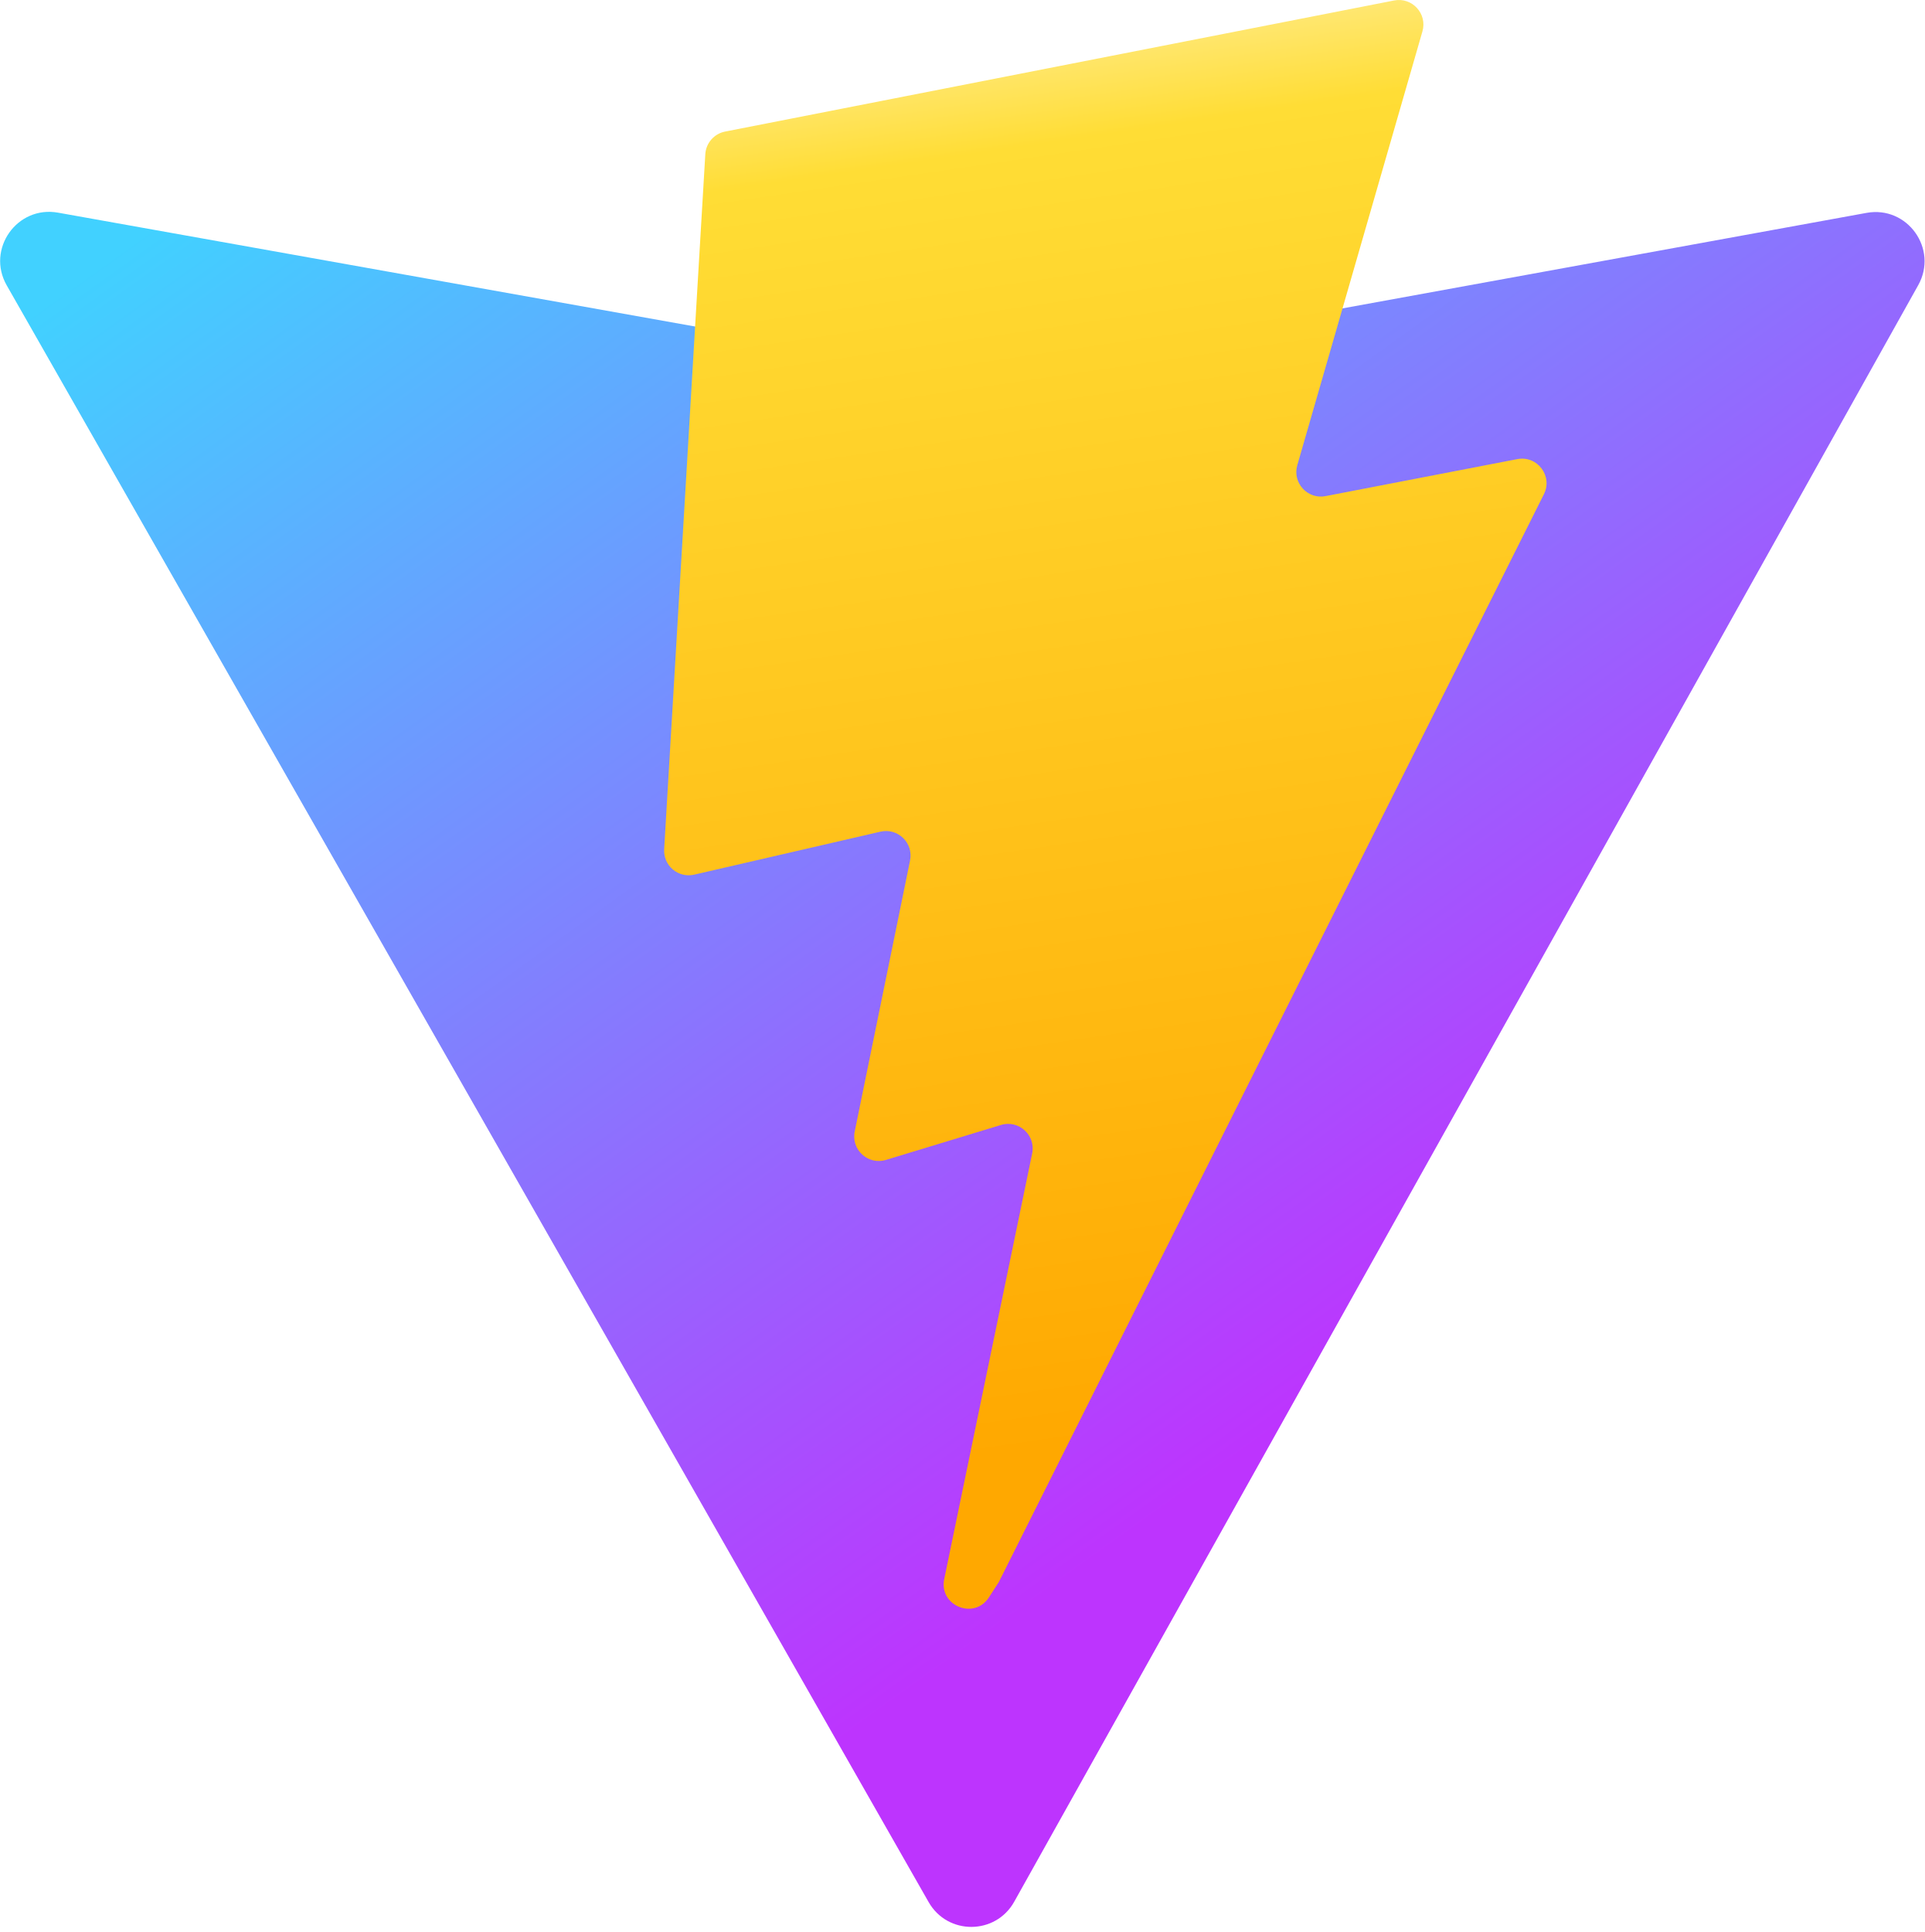
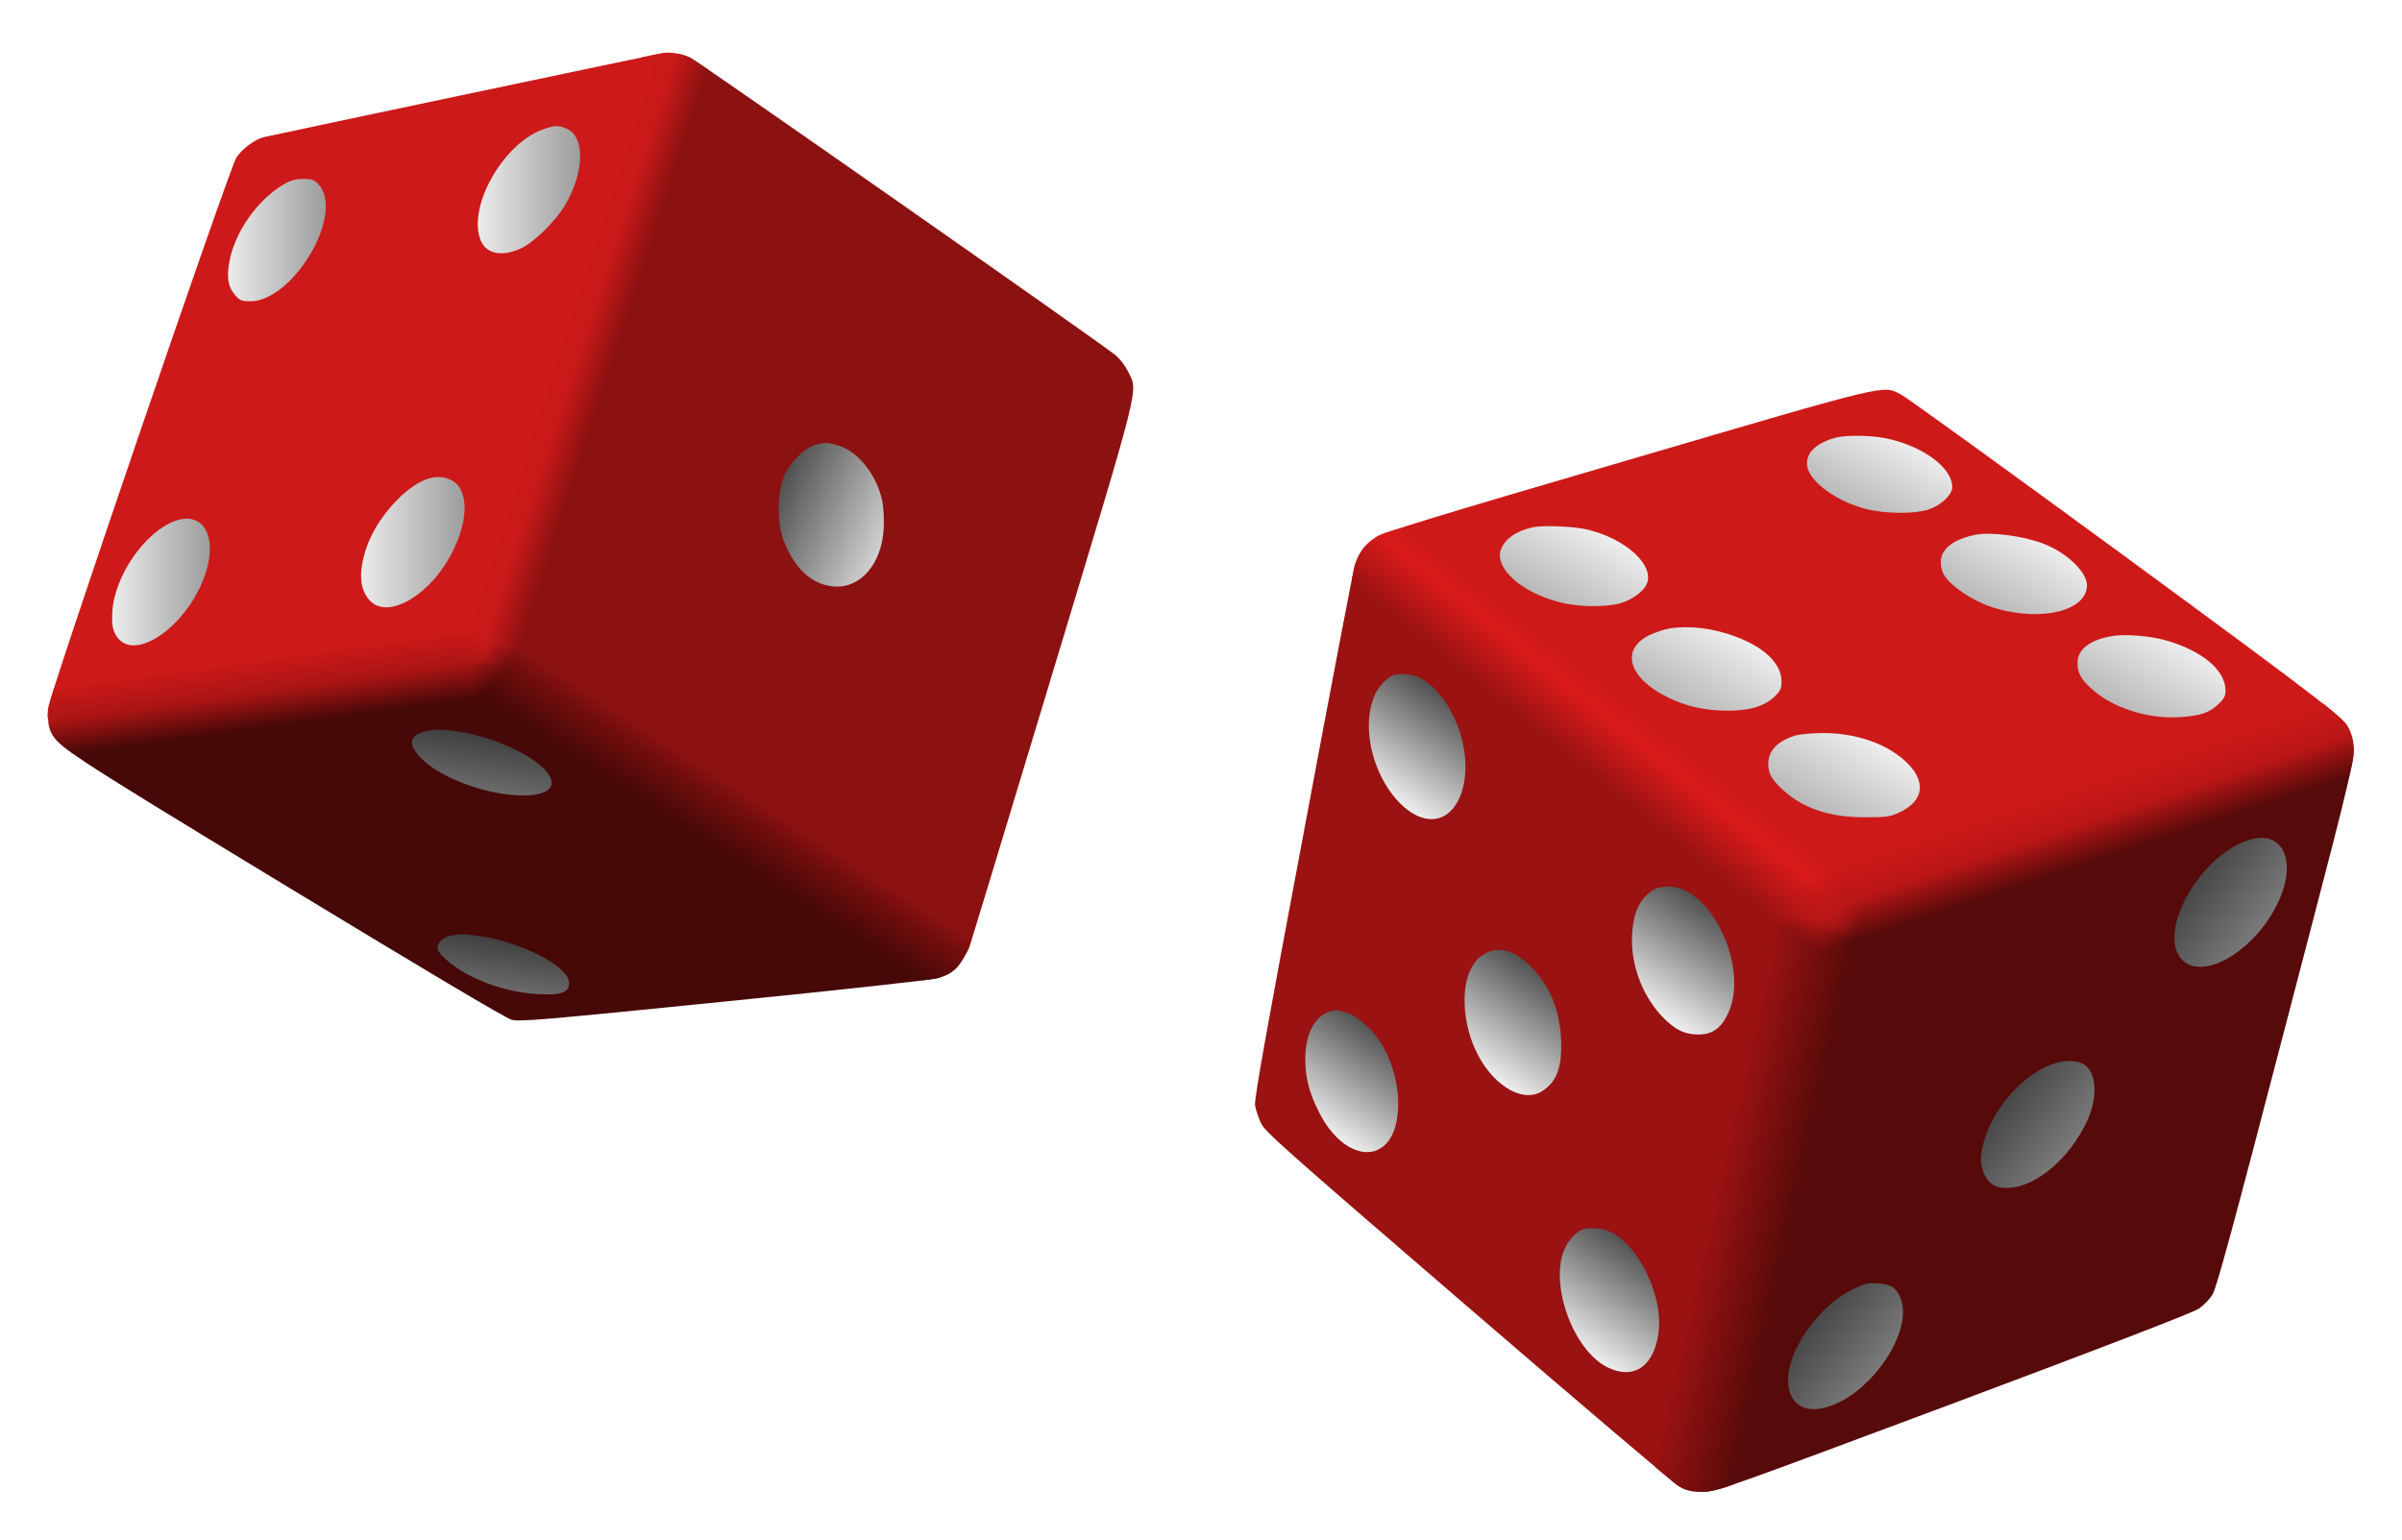
- <svg xmlns="http://www.w3.org/2000/svg" aria-hidden="true" role="img" class="iconify iconify--logos" width="31.88" height="32" preserveAspectRatio="xMidYMid meet" viewBox="0 0 256 257">
+ <svg xmlns="http://www.w3.org/2000/svg" xmlns:xlink="http://www.w3.org/1999/xlink" height="430" version="1.0" width="671">
  <defs>
-     <linearGradient id="IconifyId1813088fe1fbc01fb466" x1="-.828%" x2="57.636%" y1="7.652%" y2="78.411%">
-       <stop offset="0%" stop-color="#41D1FF" />
-       <stop offset="100%" stop-color="#BD34FE" />
+     <linearGradient id="BWgrad">
+       <stop offset="0" stop-color="#000" />
+       <stop offset="1" stop-color="#fff" />
    </linearGradient>
-     <linearGradient id="IconifyId1813088fe1fbc01fb467" x1="43.376%" x2="50.316%" y1="2.242%" y2="89.03%">
-       <stop offset="0%" stop-color="#FFEA83" />
-       <stop offset="8.333%" stop-color="#FFDD35" />
-       <stop offset="100%" stop-color="#FFA800" />
+     <linearGradient id="grad1" x1="-.47" x2="1.28" xlink:href="#BWgrad" y1="1.17" y2=".05" />
+     <linearGradient id="grad2" x1="1" x2="-.5" xlink:href="#BWgrad" y1="2" y2="-2.5" />
+     <linearGradient id="grad4" x1="3" x2="-.25" xlink:href="#BWgrad" y1=".5" y2=".5" />
+     <linearGradient id="grad21" x1=".445" x2=".554" y1=".442" y2=".555">
+       <stop offset="0" stop-color="#470808" />
+       <stop offset=".65" stop-color="#700d0d" />
+       <stop offset="1" stop-color="#8c1111" />
    </linearGradient>
+     <linearGradient id="grad24" x1=".67" x2=".45" y1=".29" y2=".75">
+       <stop offset="0" stop-color="#470808" />
+       <stop offset=".5" stop-color="#a91414" />
+       <stop offset="1" stop-color="#cd1919" />
+     </linearGradient>
+     <linearGradient id="grad41" x1=".405" x2=".59" y1=".57" y2=".43">
+       <stop offset="0" stop-color="#cd1919" />
+       <stop offset=".5" stop-color="#ca1919" />
+       <stop offset="1" stop-color="#8c1111" />
+     </linearGradient>
+     <linearGradient id="cgrad44" x1=".3" x2=".44" y1="0" y2=".93">
+       <stop offset="0" stop-color="#a91414" />
+       <stop offset="1" stop-color="#cd1919" />
+     </linearGradient>
+     <linearGradient id="cgrad11" x1=".51" x2="-.06" y1="0" y2=".96">
+       <stop offset="0" stop-color="#700d0d" />
+       <stop offset="1" stop-color="#ca1919" />
+     </linearGradient>
+     <linearGradient id="cgrad22" x1=".25" x2="-.29" y1="0" y2=".8">
+       <stop offset="0" stop-color="#470808" />
+       <stop offset="1" stop-color="#a91414" />
+     </linearGradient>
+     <linearGradient id="cgrad4c" x1="0" x2=".36" y1="0" y2="1.19">
+       <stop offset="0" stop-color="#a91414" />
+       <stop offset="1" stop-color="#ca1919" />
+     </linearGradient>
+     <linearGradient id="cgrad1c" x1="1" x2=".015" y1="0" y2=".73">
+       <stop offset="0" stop-color="#700d0d" />
+       <stop offset="1" stop-color="#ca1919" />
+     </linearGradient>
+     <linearGradient id="cgrad2c" x1="1" x2=".17" y1="0" y2=".58">
+       <stop offset="0" stop-color="#700d0d" />
+       <stop offset="1" stop-color="#b51616" />
+     </linearGradient>
+     <linearGradient id="cgradxx" x1="1" x2=".33" y1="0" y2=".79">
+       <stop offset="0" stop-color="#700d0d" />
+       <stop offset="1" stop-color="#ca1919" />
+     </linearGradient>
+     <linearGradient id="grad3" x1="-.6" x2="2" xlink:href="#BWgrad" y1="1.2" y2="-1" />
+     <linearGradient id="grad5" x1=".7" x2=".1" xlink:href="#BWgrad" y1="1.4" y2=".1" />
+     <linearGradient id="grad6" x1="-1.9" x2="1" xlink:href="#BWgrad" y1="-1.9" y2="1" />
+     <linearGradient id="grad56" x1=".44" x2=".559" y1=".44" y2=".562">
+       <stop offset="0" stop-color="#9a1212" />
+       <stop offset=".7" stop-color="#da1a1a" />
+       <stop offset="1" stop-color="#ce1919" />
+     </linearGradient>
+     <linearGradient id="grad36" x1=".595" x2=".43" y1=".405" y2=".63">
+       <stop offset="0" stop-color="#570a0a" />
+       <stop offset=".5" stop-color="#ba1616" />
+       <stop offset="1" stop-color="#ce1919" />
+     </linearGradient>
+     <linearGradient id="grad35" x1=".63" x2=".34" y1=".41" y2=".591">
+       <stop offset="0" stop-color="#570a0a" />
+       <stop offset="1" stop-color="#9a1212" />
+     </linearGradient>
+     <linearGradient id="cgrad53" x1="1" x2=".88" y1="0" y2="1.04">
+       <stop offset="0" stop-color="#570a0a" />
+       <stop offset="1" stop-color="#bd1717" />
+     </linearGradient>
+     <linearGradient id="cgrad56" x1="0" x2=".47" y1="0" y2="1.15">
+       <stop offset="0" stop-color="#9a1212" />
+       <stop offset="1" stop-color="#da1a1a" />
+     </linearGradient>
+     <linearGradient id="cgrad6c" x1="1" x2=".52" y1=".25" y2="1.25">
+       <stop offset="0" stop-color="#ba1616" />
+       <stop offset="1" stop-color="#da1a1a" />
+     </linearGradient>
+     <linearGradient id="cgrad63" x1="1" x2=".645" y1="0" y2="1.04">
+       <stop offset="0" stop-color="#570a0a" />
+       <stop offset="1" stop-color="#bd1717" />
+     </linearGradient>
+     <linearGradient id="cgrad66" x1="1" x2="-.07" y1="0" y2=".28">
+       <stop offset="0" stop-color="#ba1616" />
+       <stop offset="1" stop-color="#da1a1a" />
+     </linearGradient>
+     <radialGradient id="rcgrad">
+       <stop offset="0" stop-color="#bd1717" stop-opacity="1" />
+       <stop offset="1" stop-color="#bd1717" stop-opacity="0" />
+     </radialGradient>
  </defs>
-   <path fill="url(#IconifyId1813088fe1fbc01fb466)" d="M255.153 37.938L134.897 252.976c-2.483 4.44-8.862 4.466-11.382.048L.875 37.958c-2.746-4.814 1.371-10.646 6.827-9.67l120.385 21.517a6.537 6.537 0 0 0 2.322-.004l117.867-21.483c5.438-.991 9.574 4.796 6.877 9.62Z" />
-   <path fill="url(#IconifyId1813088fe1fbc01fb467)" d="M185.432.063L96.44 17.501a3.268 3.268 0 0 0-2.634 3.014l-5.474 92.456a3.268 3.268 0 0 0 3.997 3.378l24.777-5.718c2.318-.535 4.413 1.507 3.936 3.838l-7.361 36.047c-.495 2.426 1.782 4.5 4.151 3.78l15.304-4.649c2.372-.72 4.652 1.36 4.15 3.788l-11.698 56.621c-.732 3.542 3.979 5.473 5.943 2.437l1.313-2.028l72.516-144.72c1.215-2.423-.88-5.186-3.54-4.672l-25.505 4.922c-2.396.462-4.435-1.77-3.759-4.114l16.646-57.705c.677-2.35-1.37-4.583-3.769-4.113Z" />
+   <g transform="translate(0,430) scale(0.053,-0.053)">
+     <path d="M3547 7823 c-3 -5 -42 -127 -87 -273 -123 -400 -169 -546 -200 -645 -15 -49 -44 -144 -65 -210 -20 -66 -70 -226 -110 -355 -40 -129 -142 -455 -225 -725 -84 -269 -183 -589 -221 -711 -38 -122 -69 -226 -69 -231 0 -10 159 -118 1622 -1097 l848 -566 28 39 c16 22 34 53 40 68 6 15 203 665 438 1443 474 1569 453 1485 400 1594 -16 33 -44 69 -69 89 -95 76 -2200 1549 -2239 1567 -45 20 -84 26 -91 13z" fill="#8c1111" />
+     <path d="M3490 7833 c-67 -13 -2070 -435 -2101 -443 -48 -13 -113 -62 -143 -107 -37 -56 -987 -2834 -993 -2905 -5 -54 -4 -58 15 -58 11 0 157 20 324 45 167 25 676 99 1132 164 455 66 830 122 833 125 6 5 80 242 303 961 83 270 185 596 225 725 40 129 90 289 110 355 21 66 50 161 65 210 120 384 282 910 284 919 1 12 -20 15 -54 9z" fill="#cd1919" />
+     <path d="M2558 4655 c-3 -4 -332 -53 -729 -111 -1065 -153 -1563 -226 -1568 -230 -2 -2 1 -22 8 -44 27 -90 36 -96 1243 -829 720 -437 1155 -696 1184 -703 42 -12 164 -1 1127 96 609 61 1098 115 1121 123 53 18 94 49 81 61 -5 5 -426 287 -935 627 -509 340 -1055 706 -1213 812 -299 201 -309 208 -319 198z" fill="#470808" />
+     <path d="M 2474 4434 L 4860 2945 C 5009 2962 5058 2986 5122 3162 L 2740 4717z" fill="url(#grad21)" />
+     <path d="M 2382 4780 L 2759 4704 L 3732 7747 C 3573 7850 3561 7849 3385 7811z" fill="url(#grad41)" />
+     <path d="M 285 4488 C 217 4267 264 4226 387 4139 L 2498 4418 L 2386 4791z" fill="url(#grad24)" />
+     <path d="M2669 4602l-229 1l132 146z" fill="url(#cgradxx)" />
+     <path d="M2385 4791l56 -187l131 144z" fill="url(#cgrad44)" />
+     <path d="M2759 4704l-91 -101l-96 145z" fill="url(#cgrad11)" />
+     <path d="M2497 4418l171 185l-227 1z" fill="url(#cgrad22)" />
+     <path d="M2441 4604l131 144l-25 -111z" fill="url(#cgrad4c)" />
+     <path d="M2668 4603l-96 145l-26 -111z" fill="url(#cgrad1c)" />
+     <path d="M2668 4603l-227 1l106 34z" fill="url(#cgrad2c)" />
+     <path d="M4296 5768 c-58 -16 -138 -98 -167 -173 -33 -86 -33 -243 1 -330 57 -148 147 -232 261 -243 143 -14 258 119 267 308 2 48 -1 111 -8 143 -28 135 -127 261 -230 291 -60 18 -69 18 -124 4z" fill="url(#grad1)" />
+     <g fill="url(#grad4)">
+       <path d="M2864 7432 c-212 -74 -403 -412 -330 -587 30 -71 112 -87 212 -41 68 31 182 143 232 227 103 175 107 363 8 404 -45 19 -59 18 -122 -3z" />
+       <path d="M1500 7144 c-142 -81 -265 -256 -292 -416 -14 -80 -5 -130 32 -171 25 -29 34 -32 82 -32 93 1 206 85 293 216 106 159 133 326 65 399 -24 26 -35 30 -82 30 -38 0 -65 -7 -98 -26z" />
+       <path d="M2260 5591 c-122 -37 -276 -209 -329 -366 -42 -127 -37 -216 17 -276 99 -110 337 37 447 276 60 129 70 245 29 315 -30 50 -97 71 -164 51z" />
+       <path d="M925 5368 c-161 -58 -321 -289 -333 -479 -3 -59 0 -84 13 -113 88 -186 420 57 491 360 40 173 -39 279 -171 232z" />
+     </g>
+     <g fill="url(#grad2)">
+       <path d="M2246 4259 c-89 -21 -98 -66 -30 -139 99 -106 353 -200 541 -200 182 0 202 89 44 194 -156 104 -431 176 -555 145z" />
+       <path d="M2370 3180 c-41 -10 -70 -42 -63 -70 9 -33 96 -104 176 -143 114 -56 236 -88 353 -94 123 -7 164 8 164 59 0 85 -250 216 -474 247 -87 12 -106 12 -156 1z" />
+     </g>
+     <path d="M 11500 3970 C 11019 3811 10391 3605 10104 3511 L 9584 3340 L 9567 3268 C 9558 3228 9451 2756 9330 2220 C 9209 1684 9060 1025 8999 756 C 8908 357 8890 266 8901 259 C 8909 254 8945 250 8982 250 C 9047 250 9102 270 10296 716 C 11092 1014 11559 1194 11588 1214 C 11614 1231 11647 1265 11662 1290 C 11683 1325 11769 1640 12050 2720 C 12248 3482 12404 4059 12405 4145 C 12405 4190 12393 4260 12382 4259 C 12378 4259 11981 4128 11500 3970z" fill="#570a0a" />
+     <path d="M7176 5203 c-14 -21 -30 -51 -35 -68 -6 -16 -128 -655 -271 -1419 -198 -1052 -260 -1399 -255 -1430 4 -23 18 -64 31 -93 23 -47 119 -132 1094 -972 587 -506 1086 -929 1107 -941 21 -11 39 -17 40 -13 3 11 193 846 443 1953 116 514 220 972 231 1018 10 46 19 88 19 92 0 5 -528 431 -1172 946 -645 516 -1181 944 -1190 952 -15 12 -19 10 -42 -25z" fill="#9a1212" />
+     <path d="M8571 5685 c-1019 -298 -1282 -379 -1315 -402 -22 -16 -41 -34 -41 -41 0 -6 532 -437 1182 -957 l1183 -946 1082 355 c596 195 1224 401 1397 458 173 57 316 108 318 114 12 37 -88 115 -1178 915 -618 453 -1148 836 -1178 852 -101 51 -42 65 -1450 -348z" fill="#ce1919" />
+     <path d="M 7372 5326 C 7347 5319 7305 5307 7282 5297 C 7198 5259 7153 5195 7135 5108 L 7126 5060 L 8266 4138 C 8895 3630 9430 3205 9455 3192 L 9511 3163 9601 3147 9652 3155 C 9751 3172 9810 3300 9766 3404 C 9752 3438 9682 3513 9609 3572z" fill="url(#grad56)" />
+     <path d="M 9387 3243 L 9061 1840 L 8725 380 L 8799 318 C 8864 260 8895 250 8967 249 C 9016 248 9081 267 9141 290 L 9805 3248z" fill="url(#grad35)" />
+     <path d="M 10923 3967 C 10202 3724 9656 3539 9652 3536 L 9689 3331 L 9780 3151 L 11084 3588 L 12383 4027 L 12396 4079 C 12415 4166 12407 4210 12382 4271 C 12359 4316 12303 4357 12241 4407z" fill="url(#grad36)" />
+     <path d="M9387 3243l396 -91l-176 159z" fill="url(#cgrad53)" />
+     <path d="M9387 3243l185 206l36 -139z" fill="url(#cgrad56)" />
+     <path d="M9718 3344l-146 104l35 -138z" fill="url(#cgrad6c)" />
+     <path d="M9718 3345l65 -193l-176 158z" fill="url(#cgrad63)" />
+     <path d="M9652 3536l-80 -88l146 -104z" fill="url(#cgrad66)" />
+     <circle cx="9607" cy="3310" fill="url(#rcgrad)" r="201" />
+     <g fill="url(#grad6)">
+       <path d="M9671 5805 c-106 -30 -158 -86 -145 -154 17 -81 158 -183 310 -221 97 -25 248 -27 324 -4 67 20 130 78 130 119 0 96 -134 202 -315 250 -88 24 -238 28 -304 10z" />
+       <path d="M8075 5333 c-85 -19 -147 -64 -165 -119 -32 -97 110 -224 309 -275 98 -26 245 -28 324 -5 61 18 123 64 138 104 37 97 -109 232 -307 282 -73 19 -241 26 -299 13z" />
+       <path d="M10405 5293 c-143 -32 -202 -102 -165 -197 24 -63 160 -155 280 -190 245 -71 480 -11 480 122 0 71 -109 174 -234 221 -110 41 -281 62 -361 44z" />
+       <path d="M8797 4800 c-27 -5 -74 -21 -104 -35 -156 -77 -108 -229 102 -330 95 -46 191 -67 305 -68 120 -1 197 22 252 73 33 32 38 43 38 81 0 94 -91 182 -249 239 -118 43 -239 57 -344 40z" />
+       <path d="M11130 4760 c-117 -21 -180 -71 -180 -141 0 -50 17 -84 67 -130 110 -105 299 -167 472 -156 109 7 156 23 203 68 31 29 38 43 38 73 0 107 -125 211 -319 265 -84 23 -217 33 -281 21z" />
+       <path d="M9463 4236 c-96 -30 -143 -80 -143 -151 0 -50 20 -84 81 -139 107 -96 244 -141 429 -141 109 0 132 3 176 23 138 62 151 170 32 277 -103 92 -262 145 -432 144 -56 0 -120 -6 -143 -13z" />
+     </g>
+     <g fill="url(#grad3)">
+       <path d="M11842 3682 c-253 -90 -468 -476 -346 -622 102 -121 369 24 499 272 123 234 42 419 -153 350z" />
+       <path d="M10785 2491 c-150 -71 -287 -238 -330 -402 -20 -72 -18 -116 4 -166 25 -55 67 -77 135 -71 147 12 317 159 407 353 59 126 49 264 -22 300 -47 25 -126 19 -194 -14z" />
+       <path d="M9760 1314 c-199 -99 -368 -367 -330 -525 22 -92 97 -125 206 -91 233 73 453 404 380 575 -22 53 -50 71 -119 75 -56 3 -70 0 -137 -34z" />
+     </g>
+     <g fill="url(#grad5)">
+       <path d="M7830 3088 c-34 -18 -52 -36 -75 -78 -59 -109 -43 -312 36 -460 90 -169 243 -253 340 -187 76 51 103 126 97 272 -7 155 -61 286 -161 385 -81 82 -164 106 -237 68z" />
+       <path d="M7006 2780 c-77 -23 -126 -121 -126 -248 0 -98 19 -175 70 -277 85 -175 231 -259 331 -192 112 73 119 327 16 522 -47 87 -133 170 -198 189 -59 18 -53 17 -93 6z" />
+       <path d="M8335 1630 c-30 -12 -72 -60 -90 -104 -78 -187 48 -531 227 -620 135 -67 240 -1 268 169 33 201 -103 483 -265 551 -37 15 -108 18 -140 4z" />
+       <path d="M8725 3428 c-76 -41 -115 -116 -122 -234 -11 -155 48 -320 153 -434 67 -72 121 -100 195 -100 73 0 118 31 155 106 118 241 -84 675 -313 674 -26 0 -57 -6 -68 -12z" />
+       <path d="M7305 4528 c-47 -41 -72 -91 -85 -171 -25 -159 42 -361 159 -478 115 -115 239 -111 304 9 84 155 35 421 -107 579 -58 64 -115 93 -184 93 -43 0 -57 -5 -87 -32z" />
+     </g>
+   </g>
</svg>
